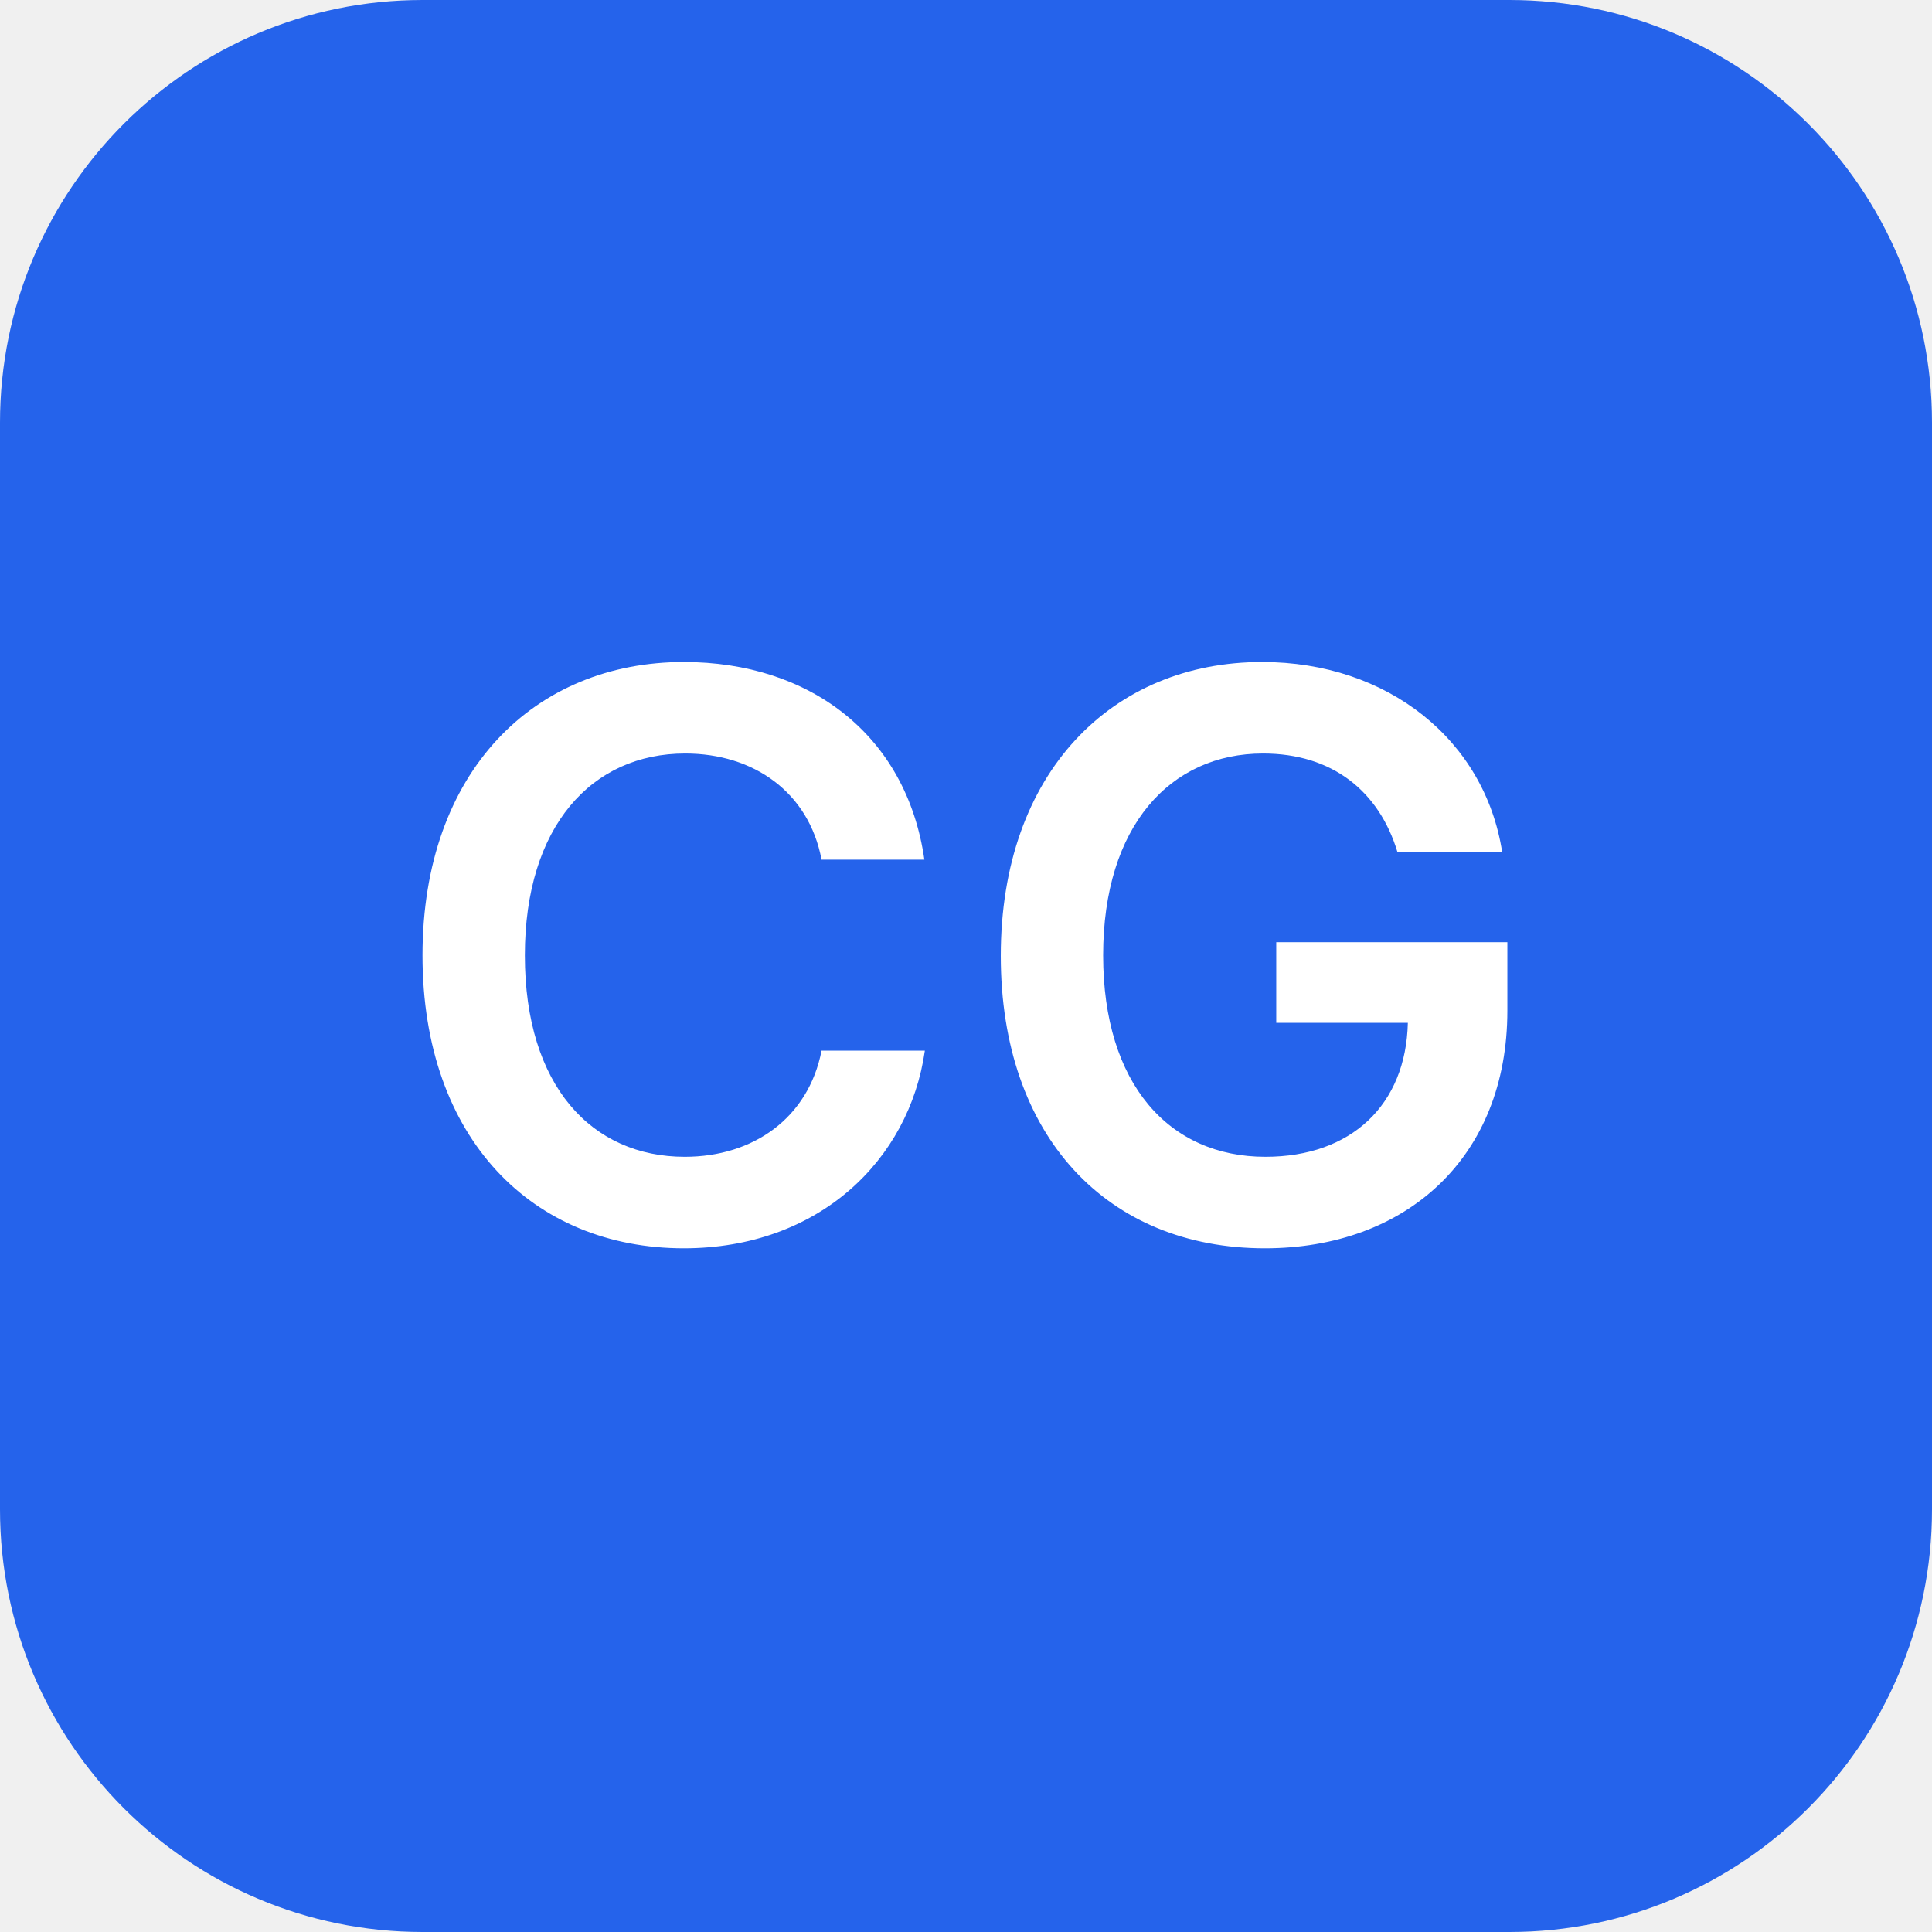
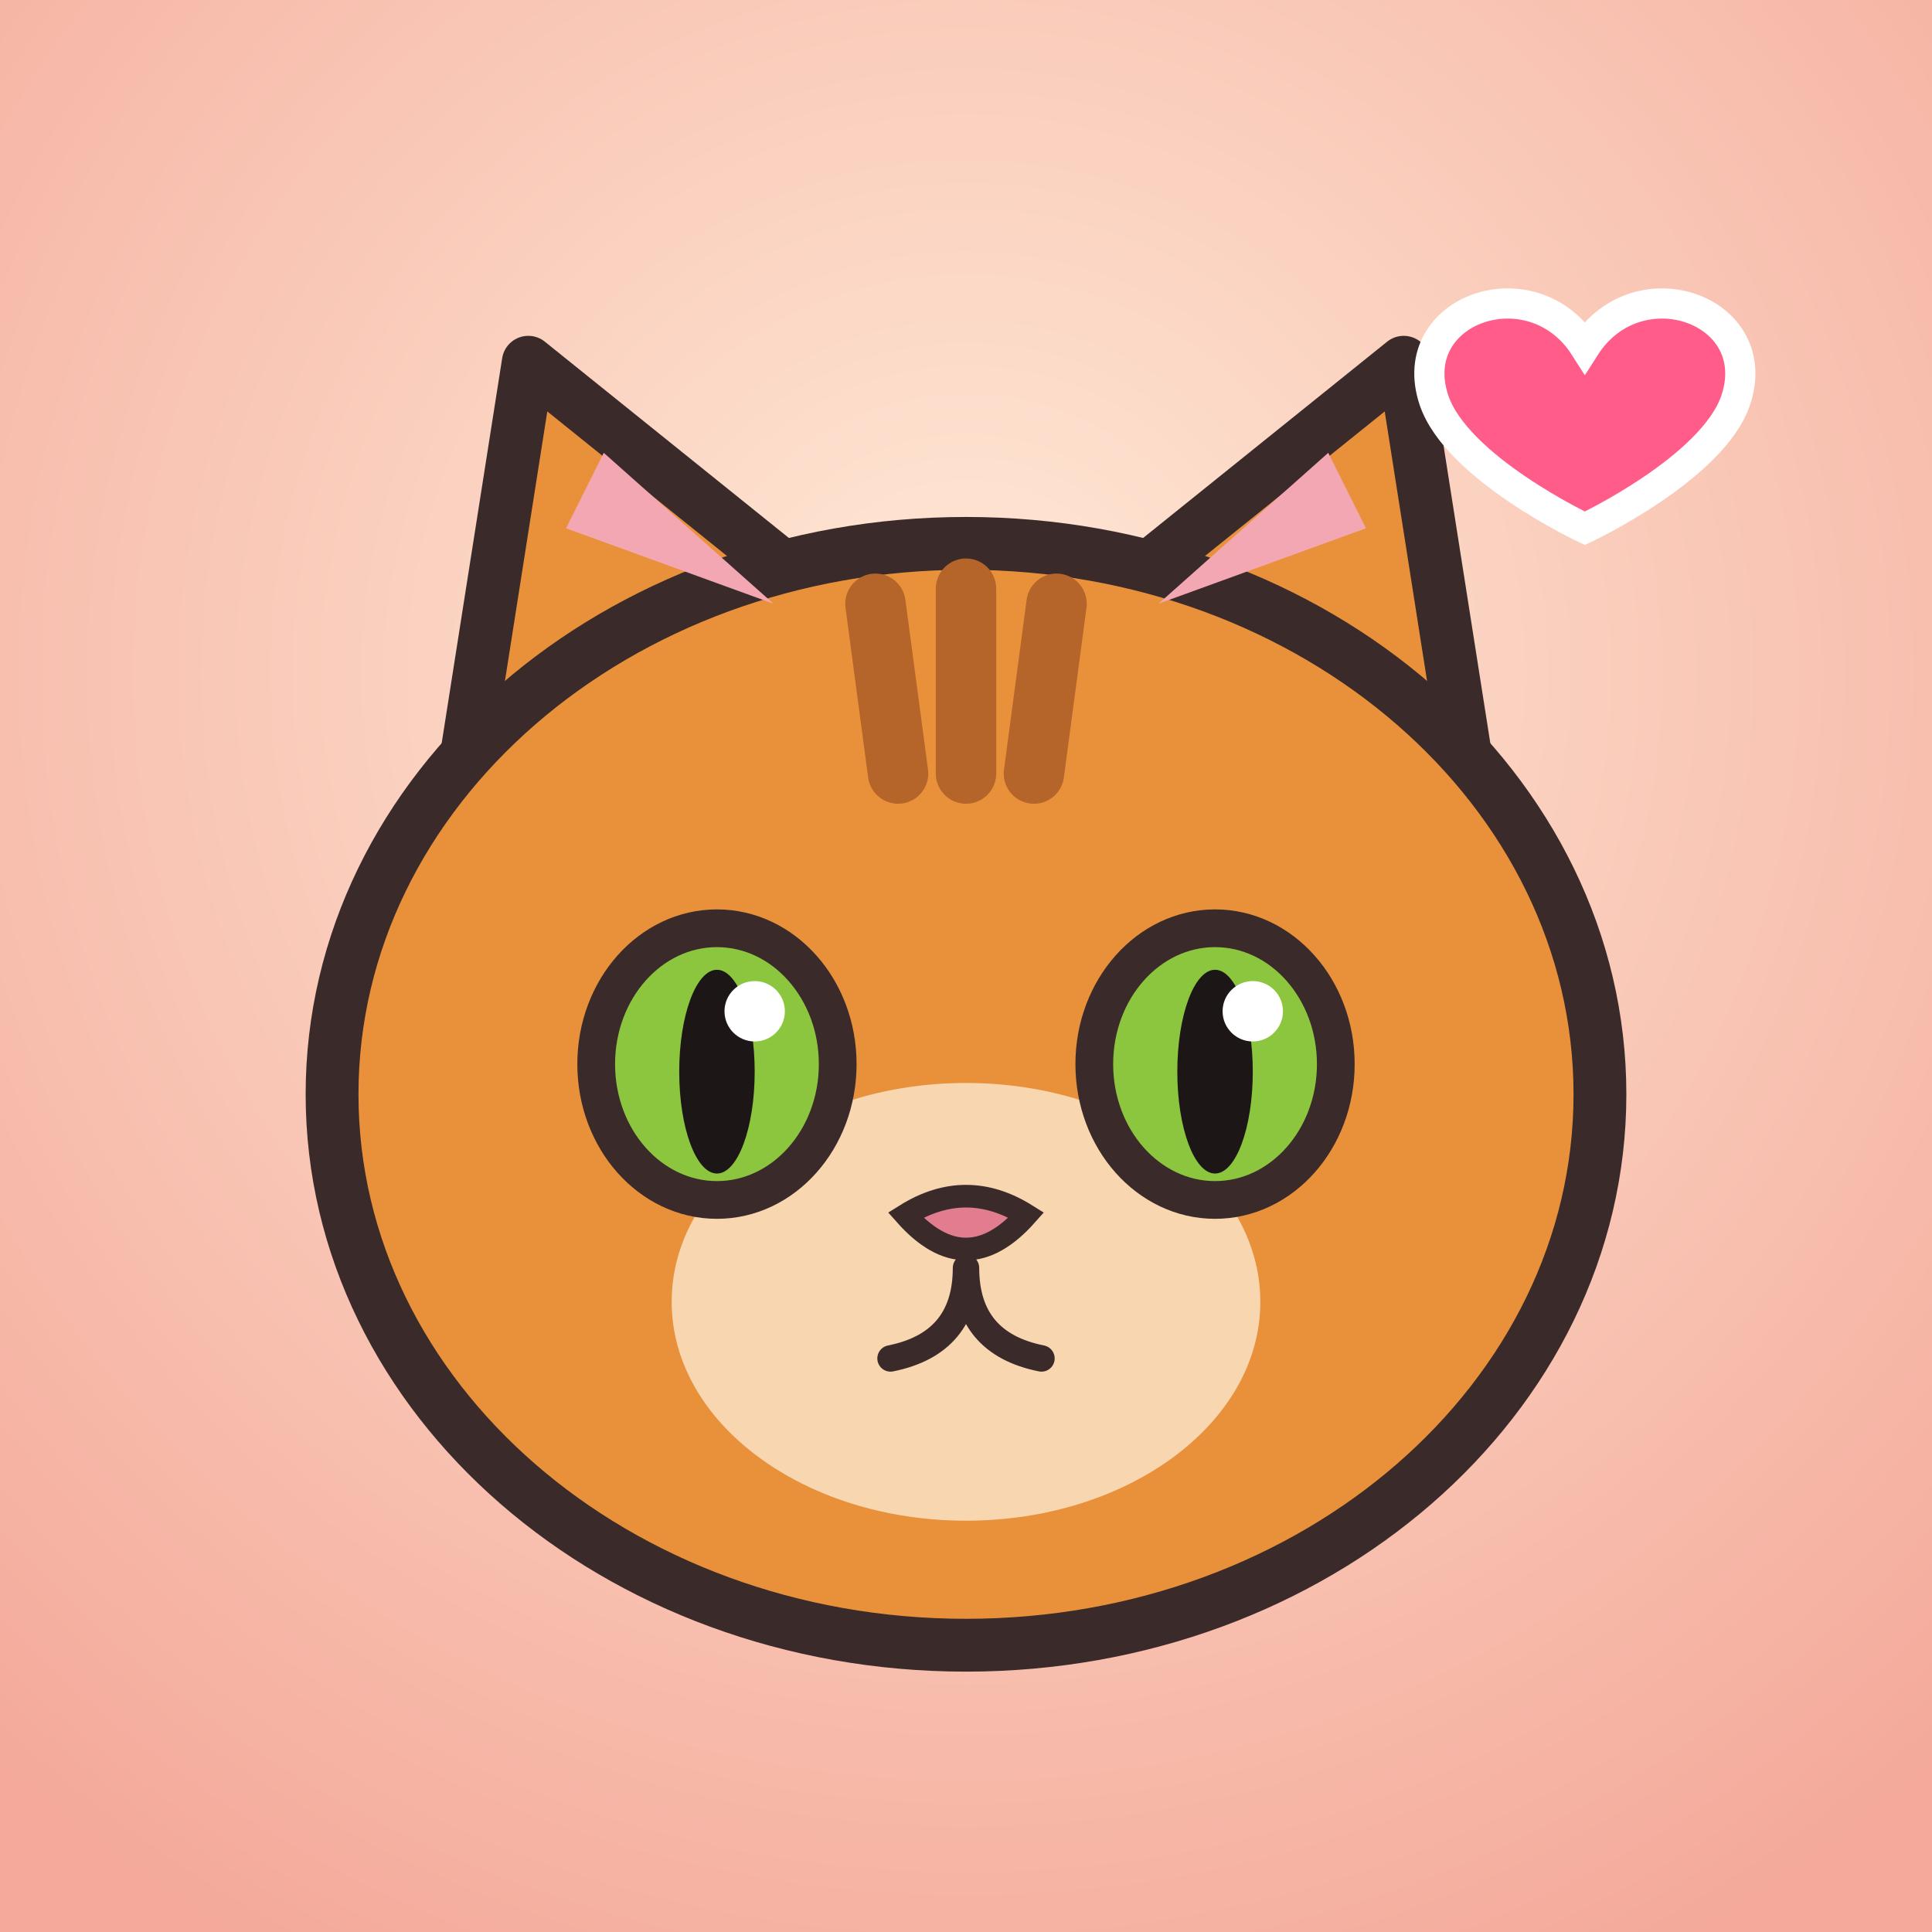
- <svg xmlns="http://www.w3.org/2000/svg" viewBox="0 0 64 64">
-   <rect width="64" height="64" rx="14" fill="#2563eb" />
-   <text x="32" y="32" dy="0.35em" text-anchor="middle" font-family="ui-sans-serif, system-ui, -apple-system, sans-serif" font-size="26" font-weight="600" fill="#ffffff">CG</text>
+ <svg xmlns="http://www.w3.org/2000/svg" viewBox="0 0 512 512">
+   <defs>
+     <radialGradient id="bg" cx="50%" cy="35%" r="75%">
+       <stop offset="0" stop-color="#ffe9d6" />
+       <stop offset="1" stop-color="#f4a99a" />
+     </radialGradient>
+   </defs>
+   <rect width="512" height="512" fill="url(#bg)" />
+   <g stroke="#3b2a2a" stroke-width="14" stroke-linejoin="round">
+     <path d="M118 236 L140 96 L232 170 Z" fill="#e8913a" />
+     <path d="M394 236 L372 96 L280 170 Z" fill="#e8913a" />
+     <ellipse cx="256" cy="290" rx="168" ry="146" fill="#e8913a" />
+   </g>
+   <path d="M150 140 L160 120 L205 160 Z" fill="#f2a7b2" />
+   <path d="M362 140 L352 120 L307 160 Z" fill="#f2a7b2" />
+   <g stroke="#b5642a" stroke-width="16" stroke-linecap="round" fill="none">
+     <path d="M232 160 L238 205" />
+     <path d="M256 156 L256 205" />
+     <path d="M280 160 L274 205" />
+   </g>
+   <ellipse cx="256" cy="345" rx="78" ry="58" fill="#f8d7b0" />
+   <g fill="#8cc63f" stroke="#3b2a2a" stroke-width="10">
+     <ellipse cx="190" cy="282" rx="32" ry="36" />
+     <ellipse cx="322" cy="282" rx="32" ry="36" />
+   </g>
+   <ellipse cx="190" cy="284" rx="10" ry="27" fill="#1d1616" />
+   <ellipse cx="322" cy="284" rx="10" ry="27" fill="#1d1616" />
+   <circle cx="200" cy="268" r="8" fill="#fff" />
+   <circle cx="332" cy="268" r="8" fill="#fff" />
+   <path d="M240 322 Q256 312 272 322 Q256 340 240 322 Z" fill="#e27d90" stroke="#3b2a2a" stroke-width="6" />
+   <path d="M256 336 Q256 356 236 360 M256 336 Q256 356 276 360" stroke="#3b2a2a" stroke-width="7" fill="none" stroke-linecap="round" />
+   <path d="M352 120 C 380 60, 440 80, 430 40" stroke="#ff5c8a" stroke-width="0" fill="none" />
+   <path d="M420 92 c -14 -22 -48 -10 -40 14 c 6 18 40 34 40 34 c 0 0 34 -16 40 -34 c 8 -24 -26 -36 -40 -14 z" fill="#ff5c8a" stroke="#fff" stroke-width="8" />
</svg>
